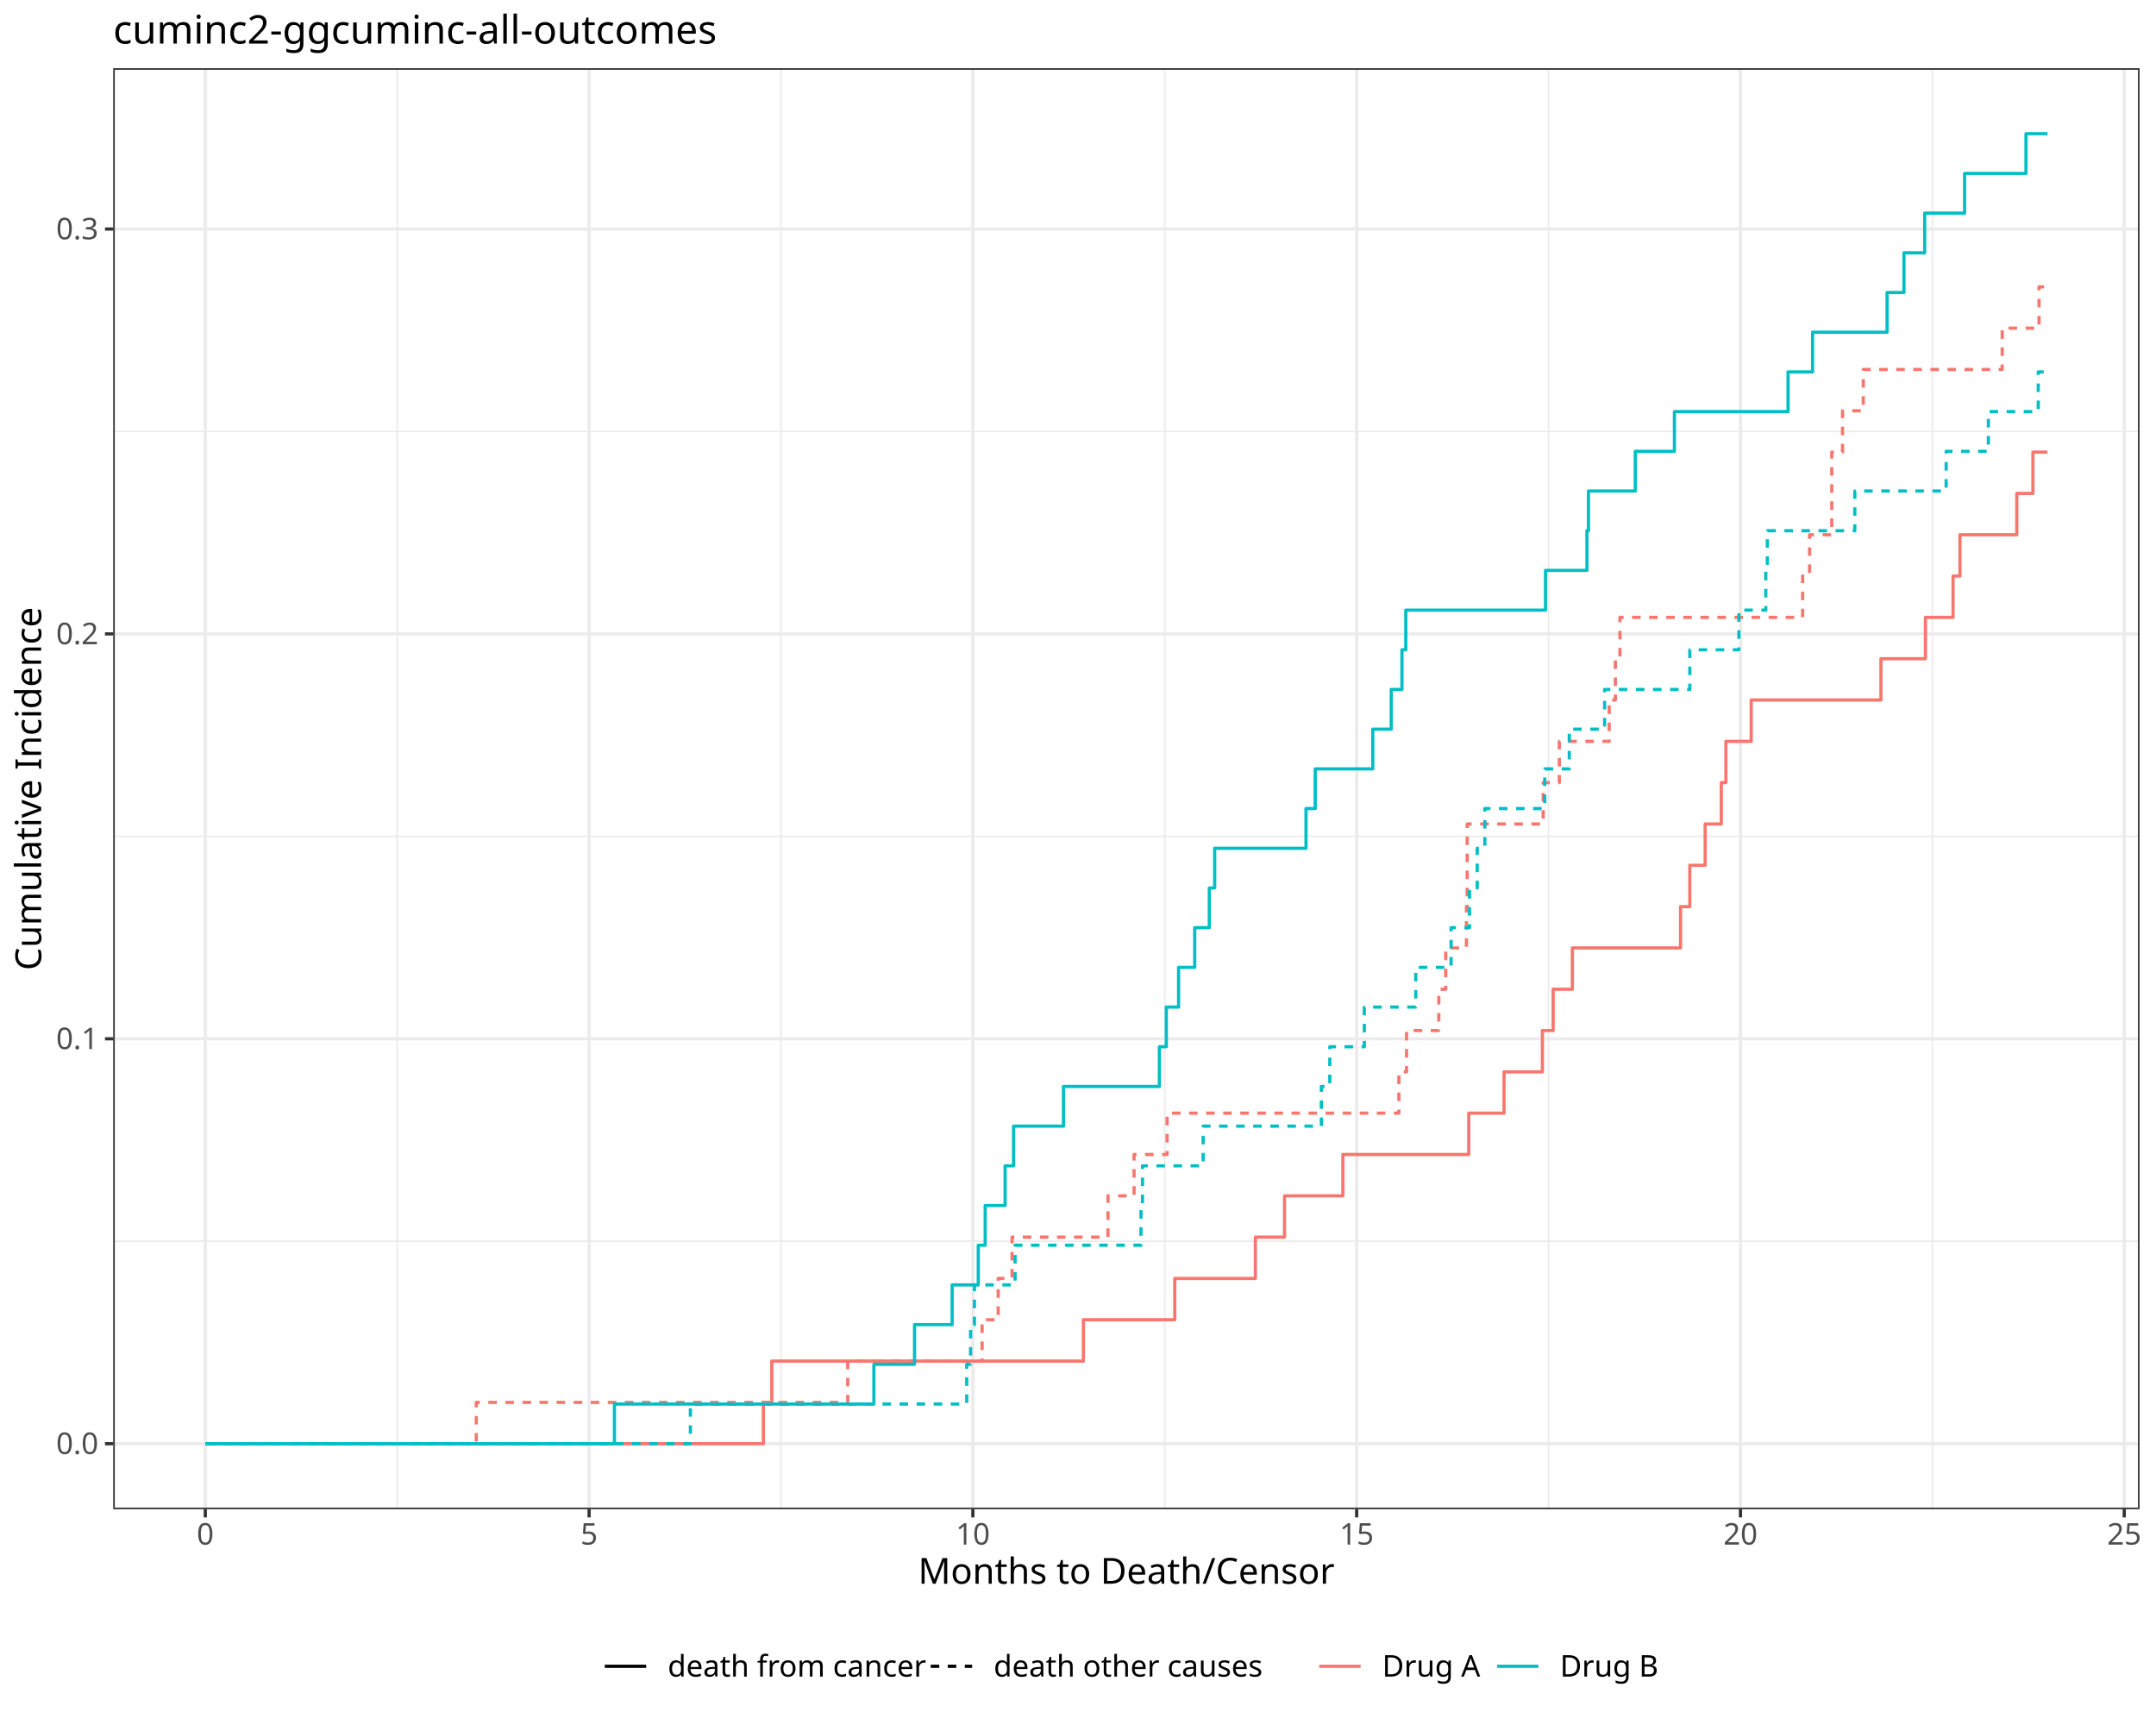
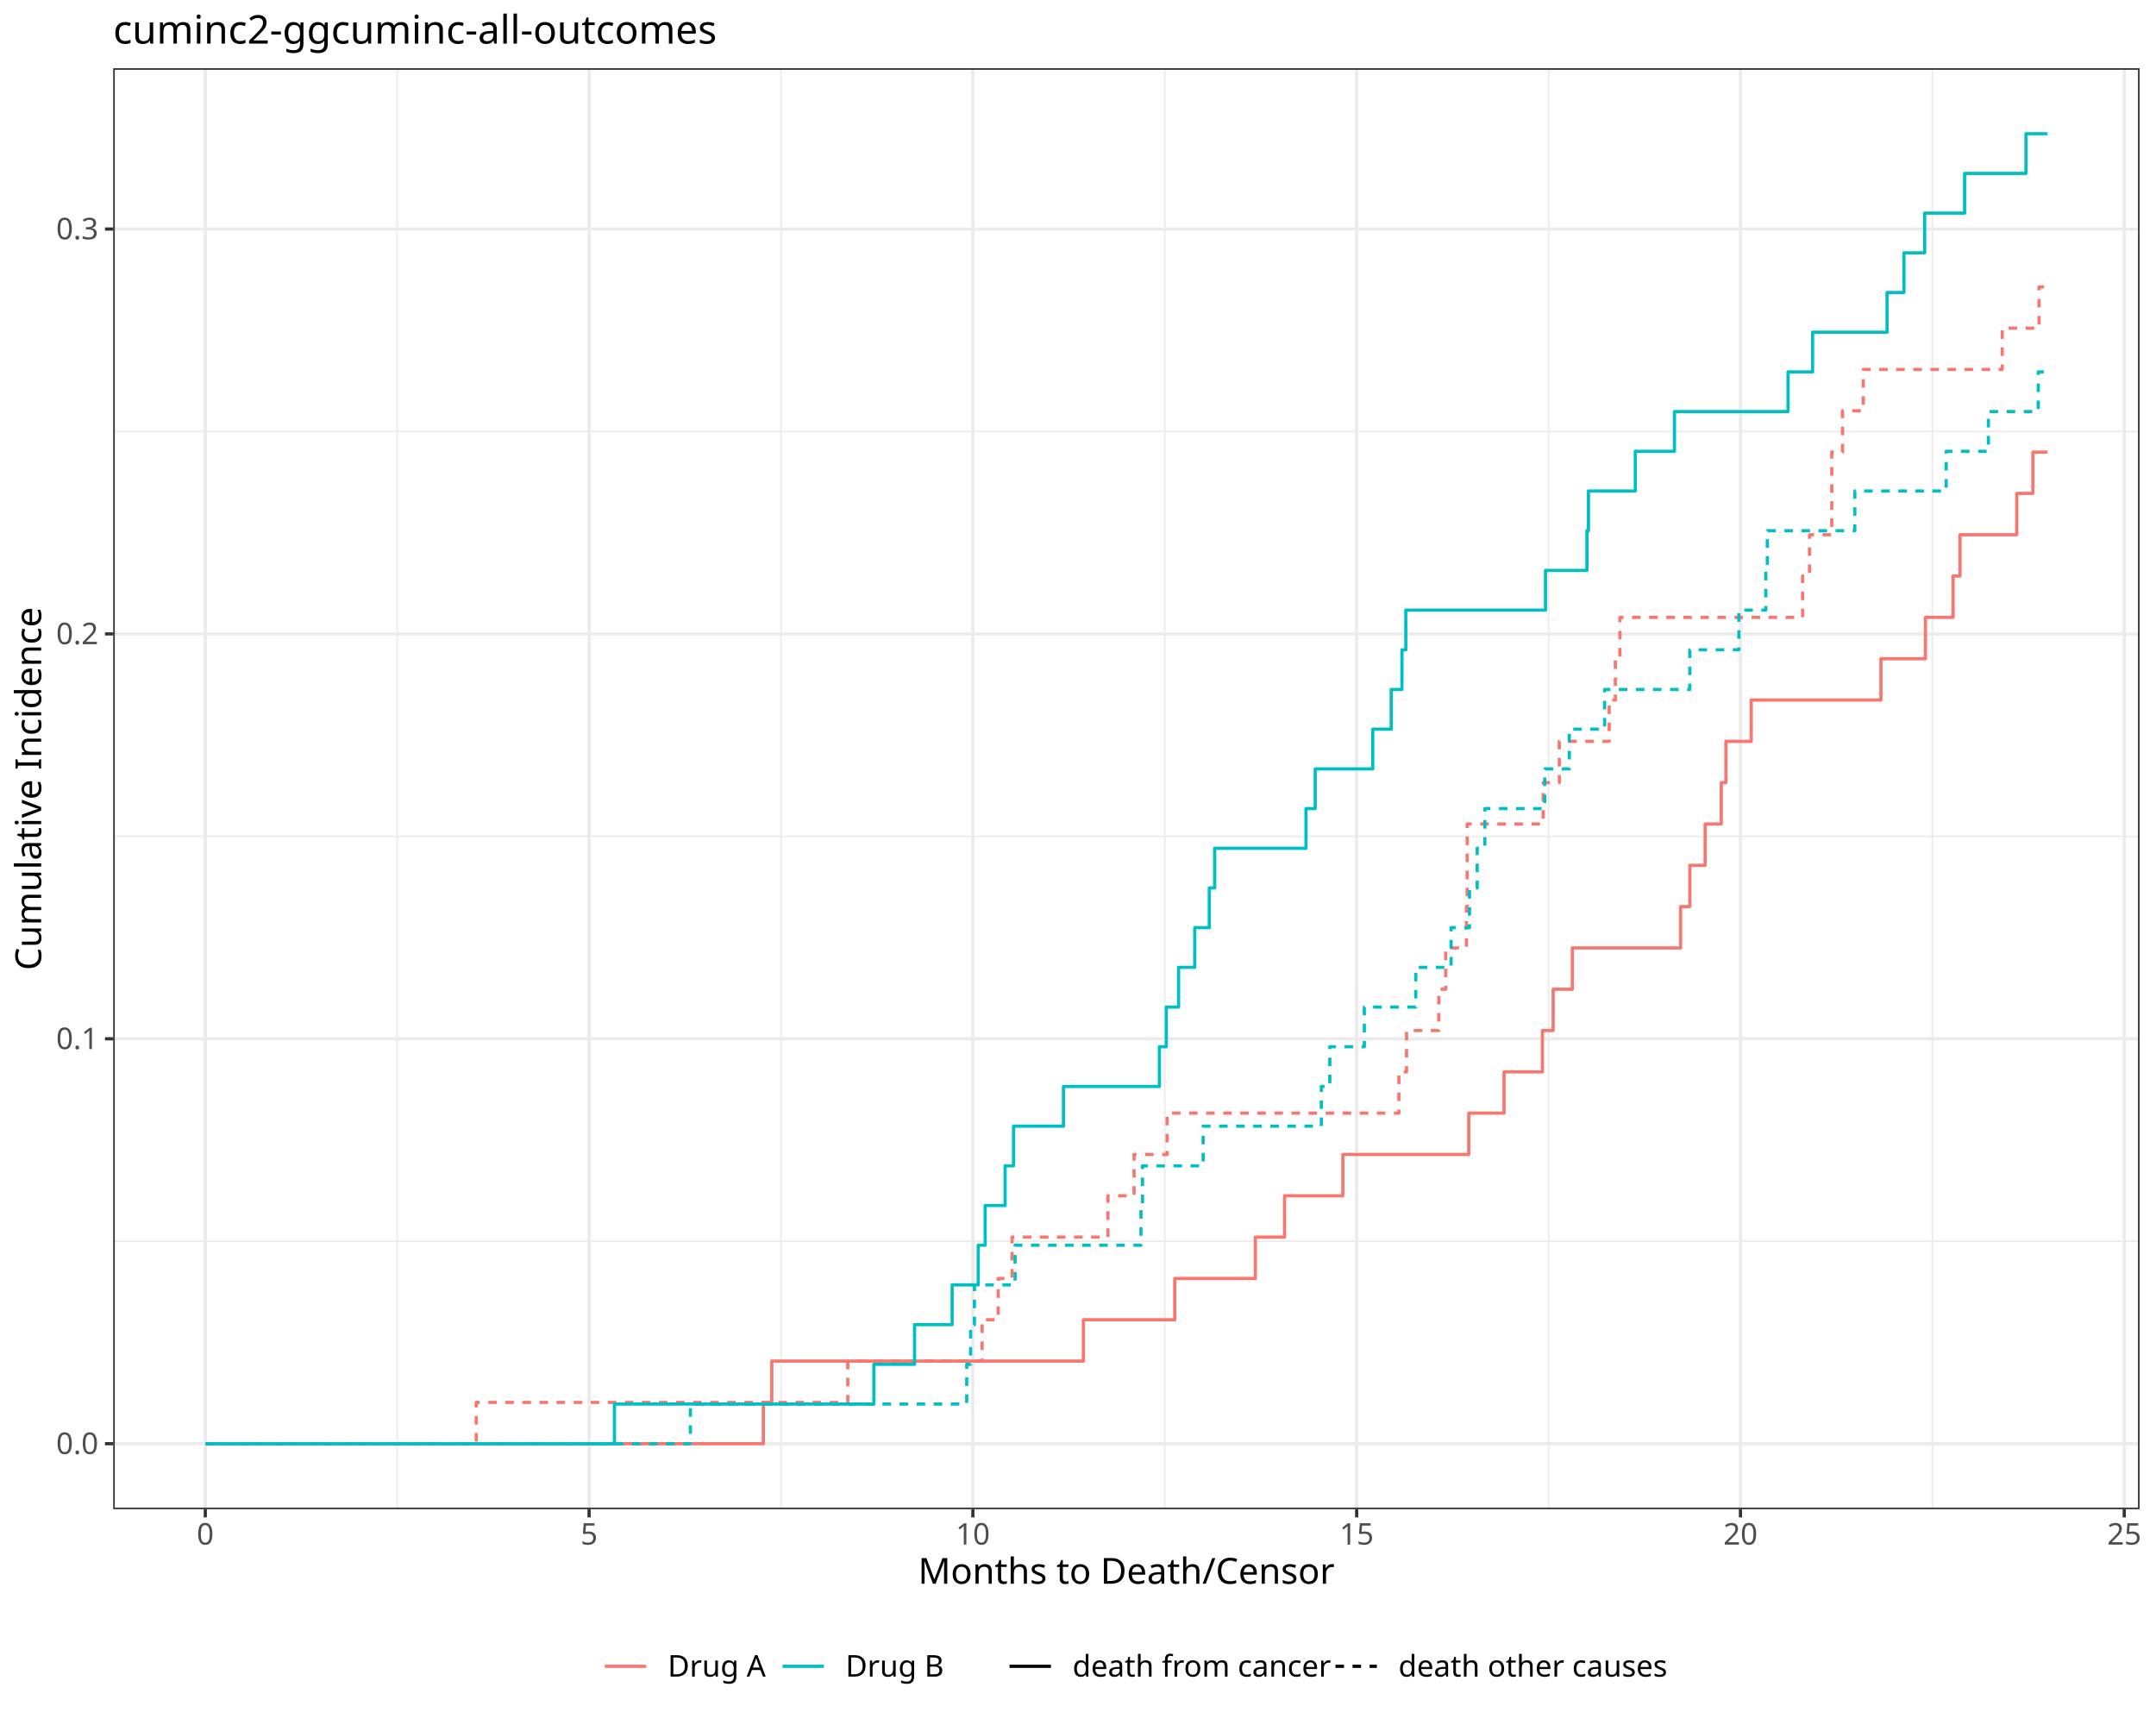
<svg xmlns="http://www.w3.org/2000/svg" class="svglite" data-engine-version="2.0" width="720.00pt" height="576.00pt" viewBox="0 0 720.00 576.00">
  <defs>
    <style type="text/css">
    .svglite line, .svglite polyline, .svglite polygon, .svglite path, .svglite rect, .svglite circle {
      fill: none;
      stroke: #000000;
      stroke-linecap: round;
      stroke-linejoin: round;
      stroke-miterlimit: 10.00;
    }
  </style>
  </defs>
  <rect width="100%" height="100%" style="stroke: none; fill: #FFFFFF;" />
  <defs>
    <clipPath id="cpMC4wMHw3MjAuMDB8MC4wMHw1NzYuMDA=">
      <rect x="0.00" y="0.00" width="720.00" height="576.00" />
    </clipPath>
  </defs>
  <g clip-path="url(#cpMC4wMHw3MjAuMDB8MC4wMHw1NzYuMDA=)">
    <rect x="0.00" y="0.00" width="720.00" height="576.00" style="stroke-width: 1.07; stroke: #FFFFFF; fill: #FFFFFF;" />
  </g>
  <defs>
    <clipPath id="cpMzcuODB8NzE0LjUyfDIyLjc4fDUwMy45NA==">
      <rect x="37.80" y="22.78" width="676.72" height="481.16" />
    </clipPath>
  </defs>
  <g clip-path="url(#cpMzcuODB8NzE0LjUyfDIyLjc4fDUwMy45NA==)">
    <rect x="37.80" y="22.78" width="676.72" height="481.16" style="stroke-width: 1.07; stroke: none; fill: #FFFFFF;" />
    <polyline points="37.80,414.47 714.52,414.47 " style="stroke-width: 0.53; stroke: #EBEBEB; stroke-linecap: butt;" />
    <polyline points="37.80,279.27 714.52,279.27 " style="stroke-width: 0.53; stroke: #EBEBEB; stroke-linecap: butt;" />
    <polyline points="37.80,144.07 714.52,144.07 " style="stroke-width: 0.53; stroke: #EBEBEB; stroke-linecap: butt;" />
    <polyline points="132.65,503.94 132.65,22.78 " style="stroke-width: 0.53; stroke: #EBEBEB; stroke-linecap: butt;" />
    <polyline points="260.81,503.94 260.81,22.78 " style="stroke-width: 0.53; stroke: #EBEBEB; stroke-linecap: butt;" />
    <polyline points="388.98,503.94 388.98,22.78 " style="stroke-width: 0.53; stroke: #EBEBEB; stroke-linecap: butt;" />
    <polyline points="517.14,503.94 517.14,22.78 " style="stroke-width: 0.53; stroke: #EBEBEB; stroke-linecap: butt;" />
    <polyline points="645.31,503.94 645.31,22.78 " style="stroke-width: 0.53; stroke: #EBEBEB; stroke-linecap: butt;" />
    <polyline points="37.80,482.07 714.52,482.07 " style="stroke-width: 1.07; stroke: #EBEBEB; stroke-linecap: butt;" />
    <polyline points="37.80,346.87 714.52,346.87 " style="stroke-width: 1.07; stroke: #EBEBEB; stroke-linecap: butt;" />
    <polyline points="37.80,211.67 714.52,211.67 " style="stroke-width: 1.07; stroke: #EBEBEB; stroke-linecap: butt;" />
    <polyline points="37.80,76.47 714.52,76.47 " style="stroke-width: 1.07; stroke: #EBEBEB; stroke-linecap: butt;" />
    <polyline points="68.56,503.94 68.56,22.78 " style="stroke-width: 1.07; stroke: #EBEBEB; stroke-linecap: butt;" />
    <polyline points="196.73,503.94 196.73,22.78 " style="stroke-width: 1.07; stroke: #EBEBEB; stroke-linecap: butt;" />
    <polyline points="324.89,503.94 324.89,22.78 " style="stroke-width: 1.07; stroke: #EBEBEB; stroke-linecap: butt;" />
    <polyline points="453.06,503.94 453.06,22.78 " style="stroke-width: 1.07; stroke: #EBEBEB; stroke-linecap: butt;" />
    <polyline points="581.23,503.94 581.23,22.78 " style="stroke-width: 1.07; stroke: #EBEBEB; stroke-linecap: butt;" />
    <polyline points="709.39,503.94 709.39,22.78 " style="stroke-width: 1.07; stroke: #EBEBEB; stroke-linecap: butt;" />
    <polyline points="68.56,482.07 159.05,482.07 159.05,482.07 205.19,482.07 205.19,482.07 230.56,482.07 230.56,482.07 254.92,482.07 254.92,468.28 257.74,468.28 257.74,454.48 283.11,454.48 283.11,454.48 291.83,454.48 291.83,454.48 305.41,454.48 305.41,454.48 317.97,454.48 317.97,454.48 322.84,454.48 322.84,454.48 324.13,454.48 324.13,454.48 325.41,454.48 325.41,454.48 326.69,454.48 326.69,454.48 327.97,454.48 327.97,454.48 329.00,454.48 329.00,454.48 333.35,454.48 333.35,454.48 335.66,454.48 335.66,454.48 337.97,454.48 337.97,454.48 338.48,454.48 338.48,454.48 338.99,454.48 338.99,454.48 355.14,454.48 355.14,454.48 361.81,454.48 361.81,440.68 370.01,440.68 370.01,440.68 378.72,440.68 378.72,440.68 381.03,440.68 381.03,440.68 381.54,440.68 381.54,440.68 387.18,440.68 387.18,440.68 389.49,440.68 389.49,440.68 389.75,440.68 389.75,440.68 392.31,440.68 392.31,426.89 393.59,426.89 393.59,426.89 398.98,426.89 398.98,426.89 401.79,426.89 401.79,426.89 403.85,426.89 403.85,426.89 405.64,426.89 405.64,426.89 419.23,426.89 419.23,413.09 428.97,413.09 428.97,399.30 436.14,399.30 436.14,399.30 439.22,399.30 439.22,399.30 441.27,399.30 441.27,399.30 444.09,399.30 444.09,399.30 448.45,399.30 448.45,385.50 455.62,385.50 455.62,385.50 458.44,385.50 458.44,385.50 464.60,385.50 464.60,385.50 467.16,385.50 467.16,385.50 468.18,385.50 468.18,385.50 469.47,385.50 469.47,385.50 469.72,385.50 469.72,385.50 472.80,385.50 472.80,385.50 480.49,385.50 480.49,385.50 482.80,385.50 482.80,385.50 484.59,385.50 484.59,385.50 489.72,385.50 489.72,385.50 489.97,385.50 489.97,385.50 490.49,385.50 490.49,371.70 490.74,371.70 490.74,371.70 493.31,371.70 493.31,371.70 495.87,371.70 495.87,371.70 502.28,371.70 502.28,357.91 515.09,357.91 515.09,344.11 515.35,344.11 515.35,344.11 515.86,344.11 515.86,344.11 516.12,344.11 516.12,344.11 518.68,344.11 518.68,330.32 520.73,330.32 520.73,330.32 524.07,330.32 524.07,330.32 525.09,330.32 525.09,316.52 529.96,316.52 529.96,316.52 530.47,316.52 530.47,316.52 535.86,316.52 535.86,316.52 537.39,316.52 537.39,316.52 539.45,316.52 539.45,316.52 540.98,316.52 540.98,316.52 546.11,316.52 546.11,316.52 559.18,316.52 559.18,316.52 561.23,316.52 561.23,302.72 564.31,302.72 564.31,288.93 569.44,288.93 569.44,275.13 574.82,275.13 574.82,261.33 576.36,261.33 576.36,247.54 580.71,247.54 580.71,247.54 584.82,247.54 584.82,233.74 589.69,233.74 589.69,233.74 590.20,233.74 590.20,233.74 597.12,233.74 597.12,233.74 601.99,233.74 601.99,233.74 604.30,233.74 604.30,233.74 605.32,233.74 605.32,233.74 611.73,233.74 611.73,233.74 615.32,233.74 615.32,233.74 619.42,233.74 619.42,233.74 622.24,233.74 622.24,233.74 628.14,233.74 628.14,219.95 630.19,219.95 630.19,219.95 635.83,219.95 635.83,219.95 642.75,219.95 642.75,219.95 643.00,219.95 643.00,206.15 649.92,206.15 649.92,206.15 652.23,206.15 652.23,192.35 654.54,192.35 654.54,178.56 656.08,178.56 656.08,178.56 664.02,178.56 664.02,178.56 668.64,178.56 668.64,178.56 673.51,178.56 673.51,164.76 676.58,164.76 676.58,164.76 678.89,164.76 678.89,150.97 680.68,150.97 680.68,150.97 680.94,150.97 680.94,150.97 683.76,150.97 683.76,150.97 " style="stroke-width: 1.07; stroke: #F8766D; stroke-linecap: butt;" />
    <polyline points="68.56,482.07 159.05,482.07 159.05,468.28 205.19,468.28 205.19,468.28 230.56,468.28 230.56,468.28 254.92,468.28 254.92,468.28 257.74,468.28 257.74,468.28 283.11,468.28 283.11,454.48 291.83,454.48 291.83,454.48 305.41,454.48 305.41,454.48 317.97,454.48 317.97,454.48 322.84,454.48 322.84,454.48 324.13,454.48 324.13,454.48 325.41,454.48 325.41,454.48 326.69,454.48 326.69,454.48 327.97,454.48 327.97,440.68 329.00,440.68 329.00,440.68 333.35,440.68 333.35,426.89 335.66,426.89 335.66,426.89 337.97,426.89 337.97,413.09 338.48,413.09 338.48,413.09 338.99,413.09 338.99,413.09 355.14,413.09 355.14,413.09 361.81,413.09 361.81,413.09 370.01,413.09 370.01,399.30 378.72,399.30 378.72,385.50 381.03,385.50 381.03,385.50 381.54,385.50 381.54,385.50 387.18,385.50 387.18,385.50 389.49,385.50 389.49,385.50 389.75,385.50 389.75,371.70 392.31,371.70 392.31,371.70 393.59,371.70 393.59,371.70 398.98,371.70 398.98,371.70 401.79,371.70 401.79,371.70 403.85,371.70 403.85,371.70 405.64,371.70 405.64,371.70 419.23,371.70 419.23,371.70 428.97,371.70 428.97,371.70 436.14,371.70 436.14,371.70 439.22,371.70 439.22,371.70 441.27,371.70 441.27,371.70 444.09,371.70 444.09,371.70 448.45,371.70 448.45,371.70 455.62,371.70 455.62,371.70 458.44,371.70 458.44,371.70 464.60,371.70 464.60,371.70 467.16,371.70 467.16,357.91 468.18,357.91 468.18,357.91 469.47,357.91 469.47,357.91 469.72,357.91 469.72,344.11 472.80,344.11 472.80,344.11 480.49,344.11 480.49,330.32 482.80,330.32 482.80,316.52 484.59,316.52 484.59,316.52 489.72,316.52 489.72,302.72 489.97,302.72 489.97,275.13 490.49,275.13 490.49,275.13 490.74,275.13 490.74,275.13 493.31,275.13 493.31,275.13 495.87,275.13 495.87,275.13 502.28,275.13 502.28,275.13 515.09,275.13 515.09,275.13 515.35,275.13 515.35,261.33 515.86,261.33 515.86,261.33 516.12,261.33 516.12,261.33 518.68,261.33 518.68,261.33 520.73,261.33 520.73,247.54 524.07,247.54 524.07,247.54 525.09,247.54 525.09,247.54 529.96,247.54 529.96,247.54 530.47,247.54 530.47,247.54 535.86,247.54 535.86,247.54 537.39,247.54 537.39,233.74 539.45,233.74 539.45,219.95 540.98,219.95 540.98,206.15 546.11,206.15 546.11,206.15 559.18,206.15 559.18,206.15 561.23,206.15 561.23,206.15 564.31,206.15 564.31,206.15 569.44,206.15 569.44,206.15 574.82,206.15 574.82,206.15 576.36,206.15 576.36,206.15 580.71,206.15 580.71,206.15 584.82,206.15 584.82,206.15 589.69,206.15 589.69,206.15 590.20,206.15 590.20,206.15 597.12,206.15 597.12,206.15 601.99,206.15 601.99,192.35 604.30,192.35 604.30,178.56 605.32,178.56 605.32,178.56 611.73,178.56 611.73,150.97 615.32,150.97 615.32,137.17 619.42,137.17 619.42,137.17 622.24,137.17 622.24,123.37 628.14,123.37 628.14,123.37 630.19,123.37 630.19,123.37 635.83,123.37 635.83,123.37 642.75,123.37 642.75,123.37 643.00,123.37 643.00,123.37 649.92,123.37 649.92,123.37 652.23,123.37 652.23,123.37 654.54,123.37 654.54,123.37 656.08,123.37 656.08,123.37 664.02,123.37 664.02,123.37 668.64,123.37 668.64,109.58 673.51,109.58 673.51,109.58 676.58,109.58 676.58,109.58 678.89,109.58 678.89,109.58 680.68,109.58 680.68,109.58 680.94,109.58 680.94,95.78 683.76,95.78 683.76,95.78 " style="stroke-width: 1.07; stroke: #F8766D; stroke-dasharray: 2.85,2.85; stroke-linecap: butt;" />
    <polyline points="68.56,482.07 159.05,482.07 159.05,482.07 205.19,482.07 205.19,468.82 230.56,468.82 230.56,468.82 254.92,468.82 254.92,468.82 257.74,468.82 257.74,468.82 283.11,468.82 283.11,468.82 291.83,468.82 291.83,455.56 305.41,455.56 305.41,442.31 317.97,442.31 317.97,429.05 322.84,429.05 322.84,429.05 324.13,429.05 324.13,429.05 325.41,429.05 325.41,429.05 326.69,429.05 326.69,415.80 327.97,415.80 327.97,415.80 329.00,415.80 329.00,402.54 333.35,402.54 333.35,402.54 335.66,402.54 335.66,389.29 337.97,389.29 337.97,389.29 338.48,389.29 338.48,376.03 338.99,376.03 338.99,376.03 355.14,376.03 355.14,362.78 361.81,362.78 361.81,362.78 370.01,362.78 370.01,362.78 378.72,362.78 378.72,362.78 381.03,362.78 381.03,362.78 381.54,362.78 381.54,362.78 387.18,362.78 387.18,349.52 389.49,349.52 389.49,336.27 389.75,336.27 389.75,336.27 392.31,336.27 392.31,336.27 393.59,336.27 393.59,323.01 398.98,323.01 398.98,309.76 401.79,309.76 401.79,309.76 403.85,309.76 403.85,296.50 405.64,296.50 405.64,283.25 419.23,283.25 419.23,283.25 428.97,283.25 428.97,283.25 436.14,283.25 436.14,269.99 439.22,269.99 439.22,256.74 441.27,256.74 441.27,256.74 444.09,256.74 444.09,256.74 448.45,256.74 448.45,256.74 455.62,256.74 455.62,256.74 458.44,256.74 458.44,243.48 464.60,243.48 464.60,230.23 467.16,230.23 467.16,230.23 468.18,230.23 468.18,216.97 469.47,216.97 469.47,203.72 469.72,203.72 469.72,203.72 472.80,203.72 472.80,203.72 480.49,203.72 480.49,203.72 482.80,203.72 482.80,203.72 484.59,203.72 484.59,203.72 489.72,203.72 489.72,203.72 489.97,203.72 489.97,203.72 490.49,203.72 490.49,203.72 490.74,203.72 490.74,203.72 493.31,203.72 493.31,203.72 495.87,203.72 495.87,203.72 502.28,203.72 502.28,203.72 515.09,203.72 515.09,203.72 515.35,203.72 515.35,203.72 515.86,203.72 515.86,203.72 516.12,203.72 516.12,190.46 518.68,190.46 518.68,190.46 520.73,190.46 520.73,190.46 524.07,190.46 524.07,190.46 525.09,190.46 525.09,190.46 529.96,190.46 529.96,177.21 530.47,177.21 530.47,163.95 535.86,163.95 535.86,163.95 537.39,163.95 537.39,163.95 539.45,163.95 539.45,163.95 540.98,163.95 540.98,163.95 546.11,163.95 546.11,150.70 559.18,150.70 559.18,137.44 561.23,137.44 561.23,137.44 564.31,137.44 564.31,137.44 569.44,137.44 569.44,137.44 574.82,137.44 574.82,137.44 576.36,137.44 576.36,137.44 580.71,137.44 580.71,137.44 584.82,137.44 584.82,137.44 589.69,137.44 589.69,137.44 590.20,137.44 590.20,137.44 597.12,137.44 597.12,124.19 601.99,124.19 601.99,124.19 604.30,124.19 604.30,124.19 605.32,124.19 605.32,110.93 611.73,110.93 611.73,110.93 615.32,110.93 615.32,110.93 619.42,110.93 619.42,110.93 622.24,110.93 622.24,110.93 628.14,110.93 628.14,110.93 630.19,110.93 630.19,97.67 635.83,97.67 635.83,84.42 642.75,84.42 642.75,71.16 643.00,71.16 643.00,71.16 649.92,71.16 649.92,71.16 652.23,71.16 652.23,71.16 654.54,71.16 654.54,71.16 656.08,71.16 656.08,57.91 664.02,57.91 664.02,57.91 668.64,57.91 668.64,57.91 673.51,57.91 673.51,57.91 676.58,57.91 676.58,44.65 678.89,44.65 678.89,44.65 680.68,44.65 680.68,44.65 680.94,44.65 680.94,44.65 683.76,44.65 683.76,44.65 " style="stroke-width: 1.07; stroke: #00BFC4; stroke-linecap: butt;" />
    <polyline points="68.56,482.07 159.05,482.07 159.05,482.07 205.19,482.07 205.19,482.07 230.56,482.07 230.56,468.82 254.92,468.82 254.92,468.82 257.74,468.82 257.74,468.82 283.11,468.82 283.11,468.82 291.83,468.82 291.83,468.82 305.41,468.82 305.41,468.82 317.97,468.82 317.97,468.82 322.84,468.82 322.84,455.56 324.13,455.56 324.13,442.31 325.41,442.31 325.41,429.05 326.69,429.05 326.69,429.05 327.97,429.05 327.97,429.05 329.00,429.05 329.00,429.05 333.35,429.05 333.35,429.05 335.66,429.05 335.66,429.05 337.97,429.05 337.97,429.05 338.48,429.05 338.48,429.05 338.99,429.05 338.99,415.80 355.14,415.80 355.14,415.80 361.81,415.80 361.81,415.80 370.01,415.80 370.01,415.80 378.72,415.80 378.72,415.80 381.03,415.80 381.03,402.54 381.54,402.54 381.54,389.29 387.18,389.29 387.18,389.29 389.49,389.29 389.49,389.29 389.75,389.29 389.75,389.29 392.31,389.29 392.31,389.29 393.59,389.29 393.59,389.29 398.98,389.29 398.98,389.29 401.79,389.29 401.79,376.03 403.85,376.03 403.85,376.03 405.64,376.03 405.64,376.03 419.23,376.03 419.23,376.03 428.97,376.03 428.97,376.03 436.14,376.03 436.14,376.03 439.22,376.03 439.22,376.03 441.27,376.03 441.27,362.78 444.09,362.78 444.09,349.52 448.45,349.52 448.45,349.52 455.62,349.52 455.62,336.27 458.44,336.27 458.44,336.27 464.60,336.27 464.60,336.27 467.16,336.27 467.16,336.27 468.18,336.27 468.18,336.27 469.47,336.27 469.47,336.27 469.72,336.27 469.72,336.27 472.80,336.27 472.80,323.01 480.49,323.01 480.49,323.01 482.80,323.01 482.80,323.01 484.59,323.01 484.59,309.76 489.72,309.76 489.72,309.76 489.97,309.76 489.97,309.76 490.49,309.76 490.49,309.76 490.74,309.76 490.74,296.50 493.31,296.50 493.31,283.25 495.87,283.25 495.87,269.99 502.28,269.99 502.28,269.99 515.09,269.99 515.09,269.99 515.35,269.99 515.35,269.99 515.86,269.99 515.86,256.74 516.12,256.74 516.12,256.74 518.68,256.74 518.68,256.74 520.73,256.74 520.73,256.74 524.07,256.74 524.07,243.48 525.09,243.48 525.09,243.48 529.96,243.48 529.96,243.48 530.47,243.48 530.47,243.48 535.86,243.48 535.86,230.23 537.39,230.23 537.39,230.23 539.45,230.23 539.45,230.23 540.98,230.23 540.98,230.23 546.11,230.23 546.11,230.23 559.18,230.23 559.18,230.23 561.23,230.23 561.23,230.23 564.31,230.23 564.31,216.97 569.44,216.97 569.44,216.97 574.82,216.97 574.82,216.97 576.36,216.97 576.36,216.97 580.71,216.97 580.71,203.72 584.82,203.72 584.82,203.72 589.69,203.72 589.69,190.46 590.20,190.46 590.20,177.21 597.12,177.21 597.12,177.21 601.99,177.21 601.99,177.21 604.30,177.21 604.30,177.21 605.32,177.21 605.32,177.21 611.73,177.21 611.73,177.21 615.32,177.21 615.32,177.21 619.42,177.21 619.42,163.95 622.24,163.95 622.24,163.95 628.14,163.95 628.14,163.95 630.19,163.95 630.19,163.95 635.83,163.95 635.83,163.95 642.75,163.95 642.75,163.95 643.00,163.95 643.00,163.95 649.92,163.95 649.92,150.70 652.23,150.70 652.23,150.70 654.54,150.70 654.54,150.70 656.08,150.70 656.08,150.70 664.02,150.70 664.02,137.44 668.64,137.44 668.64,137.44 673.51,137.44 673.51,137.44 676.58,137.44 676.58,137.44 678.89,137.44 678.89,137.44 680.68,137.44 680.68,124.19 680.94,124.19 680.94,124.19 683.76,124.19 683.76,124.19 " style="stroke-width: 1.07; stroke: #00BFC4; stroke-dasharray: 2.85,2.85; stroke-linecap: butt;" />
    <rect x="37.80" y="22.78" width="676.72" height="481.16" style="stroke-width: 1.07; stroke: #333333;" />
  </g>
  <g clip-path="url(#cpMC4wMHw3MjAuMDB8MC4wMHw1NzYuMDA=)">
    <text x="32.87" y="485.51" text-anchor="end" style="font-size: 10.00px; fill: #4D4D4D; font-family: sans;" textLength="13.90px" lengthAdjust="spacingAndGlyphs">0.0</text>
    <text x="32.87" y="350.31" text-anchor="end" style="font-size: 10.00px; fill: #4D4D4D; font-family: sans;" textLength="13.90px" lengthAdjust="spacingAndGlyphs">0.1</text>
    <text x="32.87" y="215.11" text-anchor="end" style="font-size: 10.00px; fill: #4D4D4D; font-family: sans;" textLength="13.90px" lengthAdjust="spacingAndGlyphs">0.2</text>
    <text x="32.87" y="79.91" text-anchor="end" style="font-size: 10.00px; fill: #4D4D4D; font-family: sans;" textLength="13.90px" lengthAdjust="spacingAndGlyphs">0.3</text>
    <polyline points="35.06,482.07 37.80,482.07 " style="stroke-width: 1.07; stroke: #333333; stroke-linecap: butt;" />
    <polyline points="35.06,346.87 37.80,346.87 " style="stroke-width: 1.07; stroke: #333333; stroke-linecap: butt;" />
    <polyline points="35.06,211.67 37.80,211.67 " style="stroke-width: 1.07; stroke: #333333; stroke-linecap: butt;" />
    <polyline points="35.06,76.47 37.80,76.47 " style="stroke-width: 1.07; stroke: #333333; stroke-linecap: butt;" />
    <polyline points="68.56,506.68 68.56,503.94 " style="stroke-width: 1.07; stroke: #333333; stroke-linecap: butt;" />
    <polyline points="196.73,506.68 196.73,503.94 " style="stroke-width: 1.07; stroke: #333333; stroke-linecap: butt;" />
    <polyline points="324.89,506.68 324.89,503.94 " style="stroke-width: 1.07; stroke: #333333; stroke-linecap: butt;" />
    <polyline points="453.06,506.68 453.06,503.94 " style="stroke-width: 1.07; stroke: #333333; stroke-linecap: butt;" />
    <polyline points="581.23,506.68 581.23,503.94 " style="stroke-width: 1.07; stroke: #333333; stroke-linecap: butt;" />
    <polyline points="709.39,506.68 709.39,503.94 " style="stroke-width: 1.07; stroke: #333333; stroke-linecap: butt;" />
    <text x="68.56" y="515.76" text-anchor="middle" style="font-size: 10.00px; fill: #4D4D4D; font-family: sans;" textLength="5.56px" lengthAdjust="spacingAndGlyphs">0</text>
    <text x="196.73" y="515.76" text-anchor="middle" style="font-size: 10.00px; fill: #4D4D4D; font-family: sans;" textLength="5.56px" lengthAdjust="spacingAndGlyphs">5</text>
    <text x="324.89" y="515.76" text-anchor="middle" style="font-size: 10.00px; fill: #4D4D4D; font-family: sans;" textLength="11.12px" lengthAdjust="spacingAndGlyphs">10</text>
    <text x="453.06" y="515.76" text-anchor="middle" style="font-size: 10.00px; fill: #4D4D4D; font-family: sans;" textLength="11.12px" lengthAdjust="spacingAndGlyphs">15</text>
    <text x="581.23" y="515.76" text-anchor="middle" style="font-size: 10.00px; fill: #4D4D4D; font-family: sans;" textLength="11.12px" lengthAdjust="spacingAndGlyphs">20</text>
    <text x="709.39" y="515.76" text-anchor="middle" style="font-size: 10.00px; fill: #4D4D4D; font-family: sans;" textLength="11.12px" lengthAdjust="spacingAndGlyphs">25</text>
    <text x="376.16" y="528.83" text-anchor="middle" style="font-size: 12.00px; font-family: sans;" textLength="130.09px" lengthAdjust="spacingAndGlyphs">Months to Death/Censor</text>
    <text transform="translate(13.74,263.36) rotate(-90)" text-anchor="middle" style="font-size: 12.00px; font-family: sans;" textLength="114.75px" lengthAdjust="spacingAndGlyphs">Cumulative Incidence</text>
-     <rect x="194.75" y="542.28" width="227.64" height="28.24" style="stroke-width: 1.07; stroke: none; fill: #FFFFFF;" />
+     <rect x="194.75" y="542.28" width="124.21" height="28.24" style="stroke-width: 1.07; stroke: none; fill: #FFFFFF;" />
    <rect x="200.23" y="547.76" width="17.28" height="17.28" style="stroke-width: 1.07; stroke: none; fill: #FFFFFF;" />
-     <line x1="201.96" y1="556.40" x2="215.79" y2="556.40" style="stroke-width: 1.07; stroke-linecap: butt;" />
-     <rect x="309.08" y="547.76" width="17.28" height="17.28" style="stroke-width: 1.07; stroke: none; fill: #FFFFFF;" />
-     <line x1="310.81" y1="556.40" x2="324.64" y2="556.40" style="stroke-width: 1.07; stroke-dasharray: 2.85,2.85; stroke-linecap: butt;" />
-     <text x="222.99" y="559.84" style="font-size: 10.00px; font-family: sans;" textLength="80.61px" lengthAdjust="spacingAndGlyphs">death from cancer</text>
-     <text x="331.84" y="559.84" style="font-size: 10.00px; font-family: sans;" textLength="85.07px" lengthAdjust="spacingAndGlyphs">death other causes</text>
-     <rect x="433.35" y="542.28" width="124.21" height="28.24" style="stroke-width: 1.07; stroke: none; fill: #FFFFFF;" />
-     <rect x="438.83" y="547.76" width="17.28" height="17.28" style="stroke-width: 1.07; stroke: none; fill: #FFFFFF;" />
-     <line x1="440.56" y1="556.40" x2="454.39" y2="556.40" style="stroke-width: 1.07; stroke: #F8766D; stroke-linecap: butt;" />
-     <rect x="498.20" y="547.76" width="17.28" height="17.28" style="stroke-width: 1.07; stroke: none; fill: #FFFFFF;" />
-     <line x1="499.93" y1="556.40" x2="513.75" y2="556.40" style="stroke-width: 1.07; stroke: #00BFC4; stroke-linecap: butt;" />
-     <text x="461.59" y="559.84" style="font-size: 10.00px; font-family: sans;" textLength="31.13px" lengthAdjust="spacingAndGlyphs">Drug A</text>
-     <text x="520.96" y="559.84" style="font-size: 10.00px; font-family: sans;" textLength="31.13px" lengthAdjust="spacingAndGlyphs">Drug B</text>
+     <line x1="201.96" y1="556.40" x2="215.79" y2="556.40" style="stroke-width: 1.07; stroke: #F8766D; stroke-linecap: butt;" />
+     <rect x="259.60" y="547.76" width="17.28" height="17.28" style="stroke-width: 1.07; stroke: none; fill: #FFFFFF;" />
+     <line x1="261.33" y1="556.40" x2="275.15" y2="556.40" style="stroke-width: 1.07; stroke: #00BFC4; stroke-linecap: butt;" />
+     <text x="222.99" y="559.84" style="font-size: 10.00px; font-family: sans;" textLength="31.13px" lengthAdjust="spacingAndGlyphs">Drug A</text>
+     <text x="282.36" y="559.84" style="font-size: 10.00px; font-family: sans;" textLength="31.13px" lengthAdjust="spacingAndGlyphs">Drug B</text>
+     <rect x="329.93" y="542.28" width="227.64" height="28.24" style="stroke-width: 1.07; stroke: none; fill: #FFFFFF;" />
+     <rect x="335.41" y="547.76" width="17.28" height="17.28" style="stroke-width: 1.07; stroke: none; fill: #FFFFFF;" />
+     <line x1="337.13" y1="556.40" x2="350.96" y2="556.40" style="stroke-width: 1.07; stroke-linecap: butt;" />
+     <rect x="444.26" y="547.76" width="17.28" height="17.28" style="stroke-width: 1.07; stroke: none; fill: #FFFFFF;" />
+     <line x1="445.98" y1="556.40" x2="459.81" y2="556.40" style="stroke-width: 1.07; stroke-dasharray: 2.85,2.85; stroke-linecap: butt;" />
+     <text x="358.17" y="559.84" style="font-size: 10.00px; font-family: sans;" textLength="80.61px" lengthAdjust="spacingAndGlyphs">death from cancer</text>
+     <text x="467.01" y="559.84" style="font-size: 10.00px; font-family: sans;" textLength="85.07px" lengthAdjust="spacingAndGlyphs">death other causes</text>
    <text x="37.80" y="14.56" style="font-size: 13.20px; font-family: sans;" textLength="189.31px" lengthAdjust="spacingAndGlyphs">cuminc2-ggcuminc-all-outcomes</text>
  </g>
</svg>
